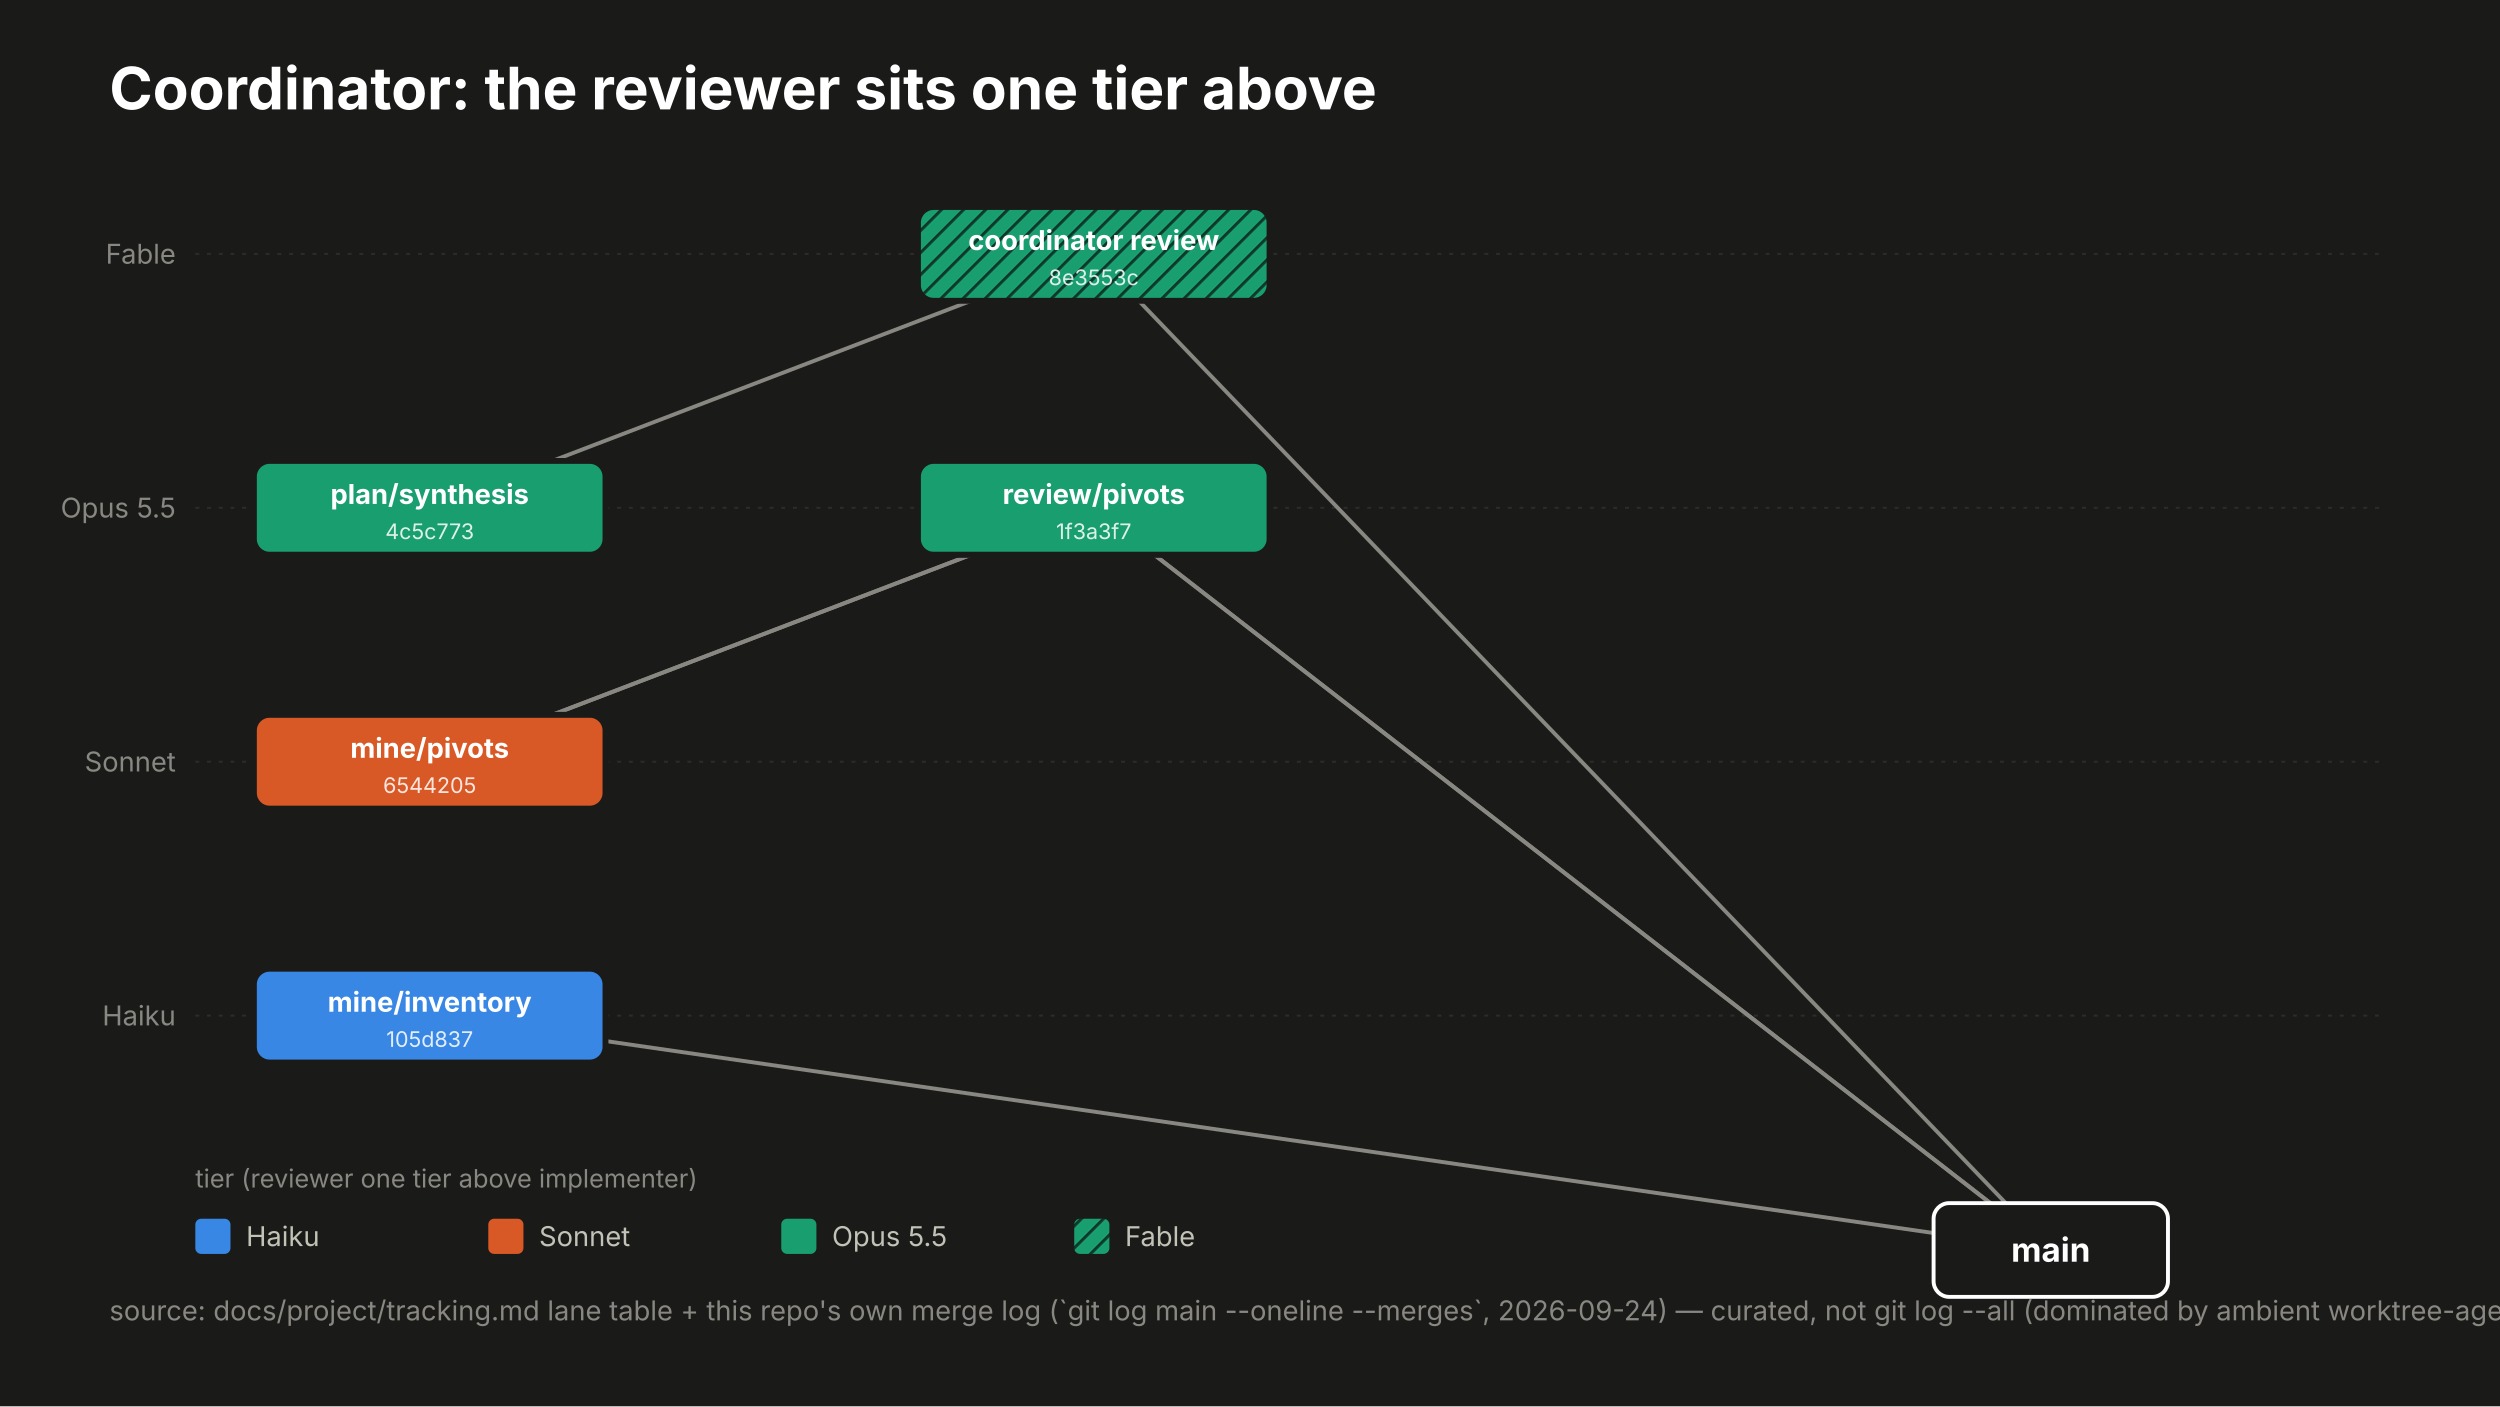
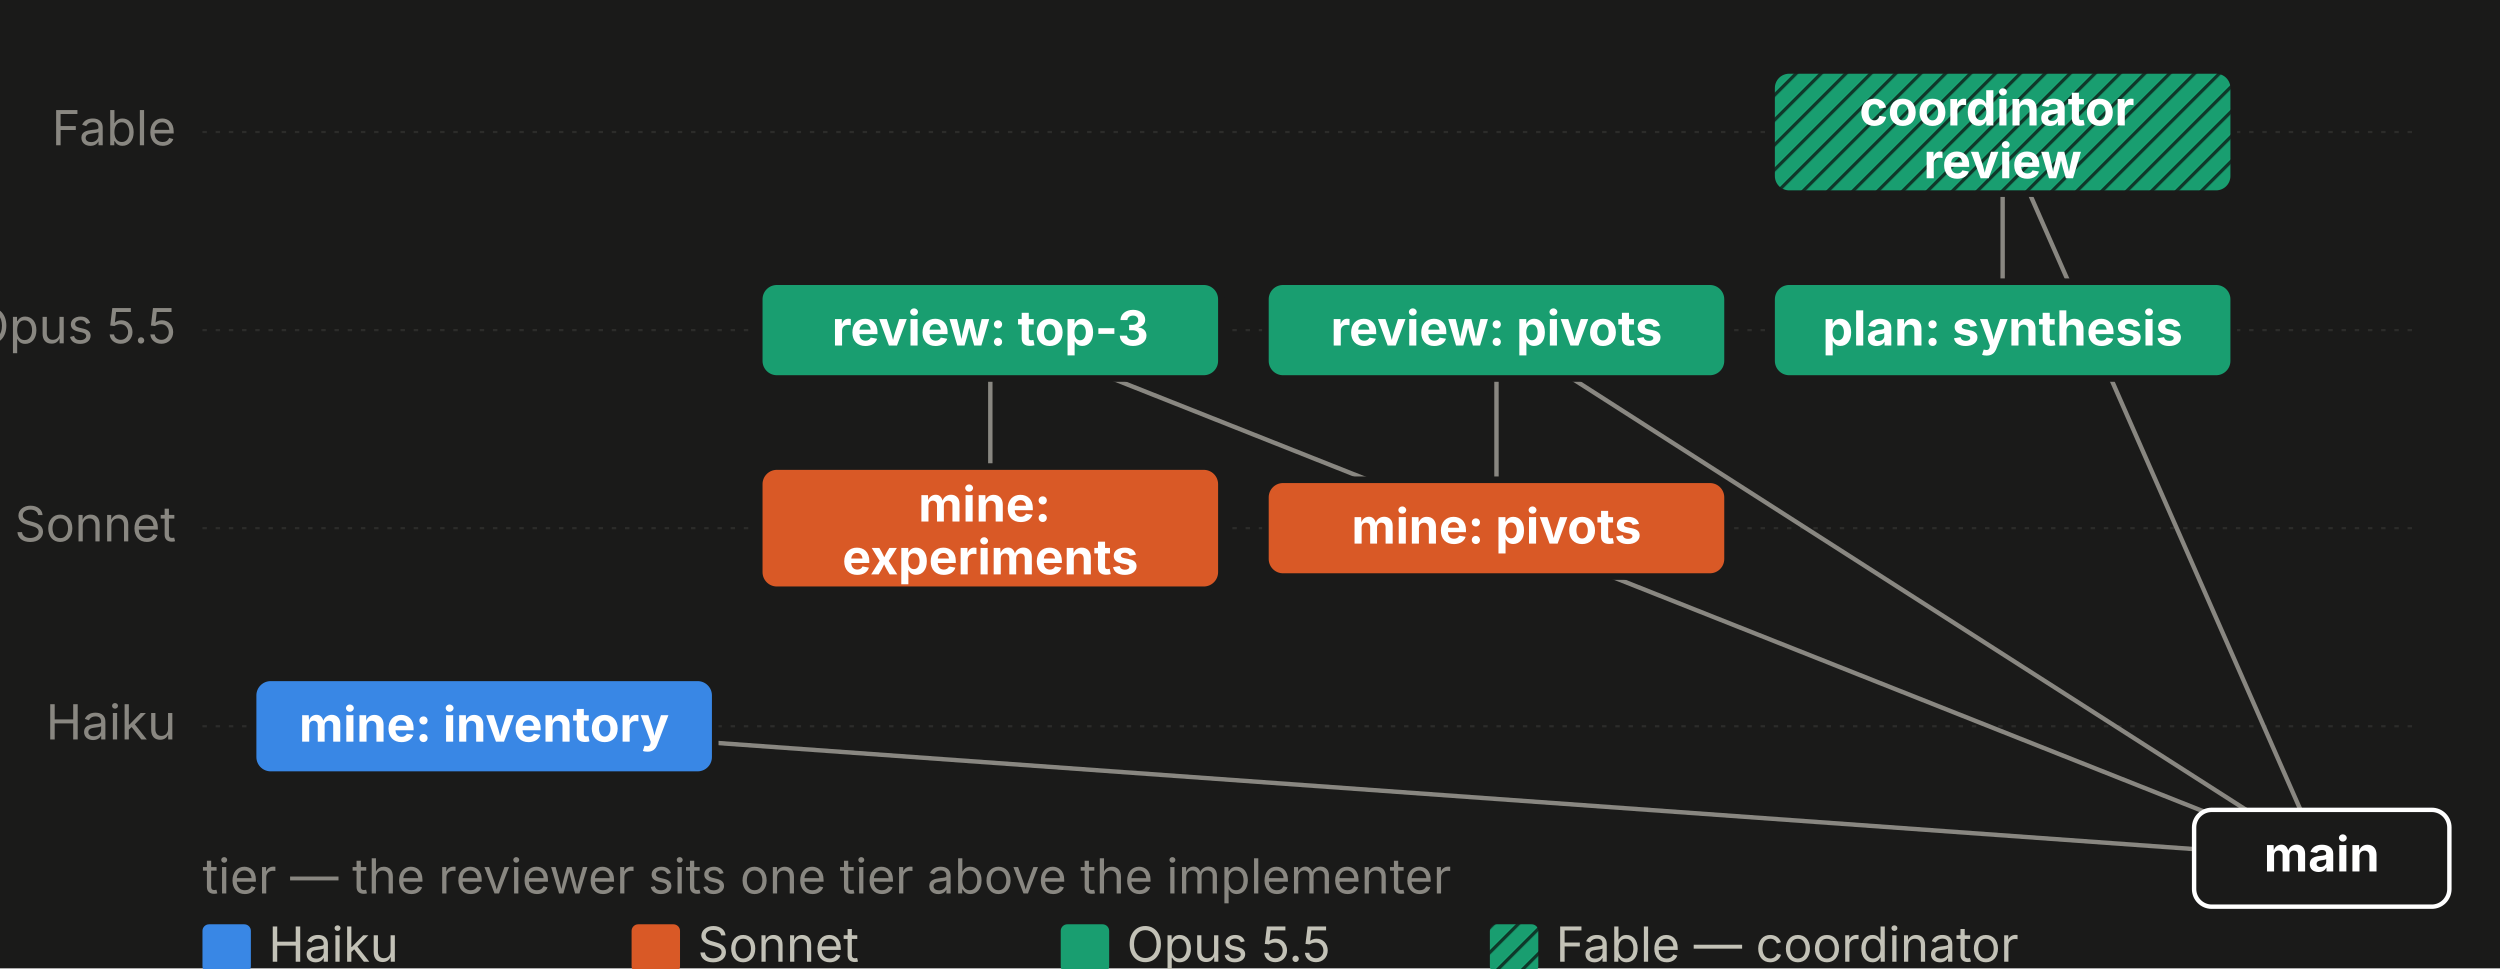
- <svg xmlns="http://www.w3.org/2000/svg" viewBox="0 0 1280 720" width="1280" height="720" font-family="system-ui, -apple-system, &quot;Segoe UI&quot;, sans-serif">
-   <rect x="0" y="0" width="1280" height="720" fill="#1a1a19" />
-   <text x="56" y="56" fill="#ffffff" font-size="30" font-weight="700">Coordinator: the reviewer sits one tier above</text>
+ <svg xmlns="http://www.w3.org/2000/svg" viewBox="0 0 1136 440" width="1136" height="440" font-family="system-ui, -apple-system, &quot;Segoe UI&quot;, sans-serif">
+   <rect x="0" y="0" width="1136" height="440" fill="#1a1a19" />
  <defs>
    <pattern id="hatch-fable" width="8" height="8" patternTransform="rotate(45)" patternUnits="userSpaceOnUse">
      <rect width="8" height="8" fill="#199e70" />
      <line x1="0" y1="0" x2="0" y2="8" stroke="#0f3b2c" stroke-width="3" />
    </pattern>
-     <marker id="arrow" markerWidth="10" markerHeight="10" refX="9" refY="3" orient="auto" markerUnits="strokeWidth">
+     <marker id="dag-arrow" markerWidth="10" markerHeight="10" refX="9" refY="3" orient="auto" markerUnits="strokeWidth">
      <path d="M0,0 L0,6 L9,3 z" fill="#898781" />
    </marker>
  </defs>
-   <text x="90" y="525" text-anchor="end" fill="#898781" font-size="14">Haiku</text>
-   <line x1="100" y1="520" x2="1220" y2="520" stroke="#2c2c2a" stroke-width="1" stroke-dasharray="2,4" />
-   <text x="90" y="395" text-anchor="end" fill="#898781" font-size="14">Sonnet</text>
-   <line x1="100" y1="390" x2="1220" y2="390" stroke="#2c2c2a" stroke-width="1" stroke-dasharray="2,4" />
-   <text x="90" y="265" text-anchor="end" fill="#898781" font-size="14">Opus 5.5</text>
-   <line x1="100" y1="260" x2="1220" y2="260" stroke="#2c2c2a" stroke-width="1" stroke-dasharray="2,4" />
-   <text x="90" y="135" text-anchor="end" fill="#898781" font-size="14">Fable</text>
-   <line x1="100" y1="130" x2="1220" y2="130" stroke="#2c2c2a" stroke-width="1" stroke-dasharray="2,4" />
-   <line x1="220" y1="520" x2="1050" y2="640" stroke="#898781" stroke-width="2" marker-end="url(#arrow)" />
-   <line x1="220" y1="390" x2="560" y2="260" stroke="#898781" stroke-width="2" marker-end="url(#arrow)" />
-   <line x1="560" y1="260" x2="1050" y2="640" stroke="#898781" stroke-width="2" marker-end="url(#arrow)" />
-   <line x1="220" y1="390" x2="560" y2="260" stroke="#898781" stroke-width="2" marker-end="url(#arrow)" />
-   <line x1="560" y1="260" x2="1050" y2="640" stroke="#898781" stroke-width="2" marker-end="url(#arrow)" />
-   <line x1="220" y1="260" x2="560" y2="130" stroke="#898781" stroke-width="2" marker-end="url(#arrow)" />
-   <line x1="560" y1="130" x2="1050" y2="640" stroke="#898781" stroke-width="2" marker-end="url(#arrow)" />
-   <rect x="990" y="616" width="120" height="48" rx="8" fill="#1a1a19" stroke="#ffffff" stroke-width="2" />
-   <text x="1050" y="646" text-anchor="middle" fill="#ffffff" font-size="17" font-weight="700">main</text>
-   <rect x="130" y="496" width="180" height="48" rx="8" fill="#3987e5" stroke="#1a1a19" stroke-width="3" />
-   <text x="220" y="518" text-anchor="middle" fill="#ffffff" font-size="14" font-weight="700">mine/inventory</text>
-   <text x="220" y="536" text-anchor="middle" fill="#ffffff" font-size="11" opacity="0.85">105d837</text>
-   <rect x="130" y="366" width="180" height="48" rx="8" fill="#d95926" stroke="#1a1a19" stroke-width="3" />
-   <text x="220" y="388" text-anchor="middle" fill="#ffffff" font-size="14" font-weight="700">mine/experiments</text>
-   <text x="220" y="406" text-anchor="middle" fill="#ffffff" font-size="11" opacity="0.85">e37492e</text>
-   <rect x="470" y="236" width="180" height="48" rx="8" fill="#199e70" stroke="#1a1a19" stroke-width="3" />
-   <text x="560" y="258" text-anchor="middle" fill="#ffffff" font-size="14" font-weight="700">review/experiments-top3</text>
-   <text x="560" y="276" text-anchor="middle" fill="#ffffff" font-size="11" opacity="0.85">6b0d9b9</text>
-   <rect x="130" y="366" width="180" height="48" rx="8" fill="#d95926" stroke="#1a1a19" stroke-width="3" />
-   <text x="220" y="388" text-anchor="middle" fill="#ffffff" font-size="14" font-weight="700">mine/pivots</text>
-   <text x="220" y="406" text-anchor="middle" fill="#ffffff" font-size="11" opacity="0.85">6544205</text>
-   <rect x="470" y="236" width="180" height="48" rx="8" fill="#199e70" stroke="#1a1a19" stroke-width="3" />
-   <text x="560" y="258" text-anchor="middle" fill="#ffffff" font-size="14" font-weight="700">review/pivots</text>
-   <text x="560" y="276" text-anchor="middle" fill="#ffffff" font-size="11" opacity="0.85">1f3a3f7</text>
-   <rect x="130" y="236" width="180" height="48" rx="8" fill="#199e70" stroke="#1a1a19" stroke-width="3" />
-   <text x="220" y="258" text-anchor="middle" fill="#ffffff" font-size="14" font-weight="700">plan/synthesis</text>
-   <text x="220" y="276" text-anchor="middle" fill="#ffffff" font-size="11" opacity="0.85">4c5c773</text>
-   <rect x="470" y="106" width="180" height="48" rx="8" fill="url(#hatch-fable)" stroke="#1a1a19" stroke-width="3" />
-   <text x="560" y="128" text-anchor="middle" fill="#ffffff" font-size="14" font-weight="700">coordinator review</text>
-   <text x="560" y="146" text-anchor="middle" fill="#ffffff" font-size="11" opacity="0.85">8e3553c</text>
-   <text x="100" y="608" fill="#898781" font-size="13">tier (reviewer one tier above implementer)</text>
-   <rect x="100" y="624" width="18" height="18" rx="3" fill="#3987e5" />
-   <text x="126" y="638" fill="#c3c2b7" font-size="14">Haiku</text>
-   <rect x="250" y="624" width="18" height="18" rx="3" fill="#d95926" />
-   <text x="276" y="638" fill="#c3c2b7" font-size="14">Sonnet</text>
-   <rect x="400" y="624" width="18" height="18" rx="3" fill="#199e70" />
-   <text x="426" y="638" fill="#c3c2b7" font-size="14">Opus 5.5</text>
-   <rect x="550" y="624" width="18" height="18" rx="3" fill="url(#hatch-fable)" />
-   <text x="576" y="638" fill="#c3c2b7" font-size="14">Fable</text>
-   <text x="56" y="676" fill="#898781" font-size="14">source: docs/project/tracking.md lane table + this repo's own merge log (`git log main --oneline --merges`, 2026-09-24) — curated, not git log --all (dominated by ambient worktree-agent-* branches)</text>
+   <text x="80" y="336" text-anchor="end" fill="#898781" font-size="22">Haiku</text>
+   <line x1="92" y1="330" x2="1096" y2="330" stroke="#2c2c2a" stroke-width="1" stroke-dasharray="2,4" />
+   <text x="80" y="246" text-anchor="end" fill="#898781" font-size="22">Sonnet</text>
+   <line x1="92" y1="240" x2="1096" y2="240" stroke="#2c2c2a" stroke-width="1" stroke-dasharray="2,4" />
+   <text x="80" y="156" text-anchor="end" fill="#898781" font-size="22">Opus 5.5</text>
+   <line x1="92" y1="150" x2="1096" y2="150" stroke="#2c2c2a" stroke-width="1" stroke-dasharray="2,4" />
+   <text x="80" y="66" text-anchor="end" fill="#898781" font-size="22">Fable</text>
+   <line x1="92" y1="60" x2="1096" y2="60" stroke="#2c2c2a" stroke-width="1" stroke-dasharray="2,4" />
+   <line x1="220" y1="330" x2="1055" y2="390" stroke="#898781" stroke-width="2" marker-end="url(#dag-arrow)" />
+   <line x1="450" y1="240" x2="450" y2="150" stroke="#898781" stroke-width="2" marker-end="url(#dag-arrow)" />
+   <line x1="450" y1="150" x2="1055" y2="390" stroke="#898781" stroke-width="2" marker-end="url(#dag-arrow)" />
+   <line x1="680" y1="240" x2="680" y2="150" stroke="#898781" stroke-width="2" marker-end="url(#dag-arrow)" />
+   <line x1="680" y1="150" x2="1055" y2="390" stroke="#898781" stroke-width="2" marker-end="url(#dag-arrow)" />
+   <line x1="910" y1="150" x2="910" y2="60" stroke="#898781" stroke-width="2" marker-end="url(#dag-arrow)" />
+   <line x1="910" y1="60" x2="1055" y2="390" stroke="#898781" stroke-width="2" marker-end="url(#dag-arrow)" />
+   <rect x="997" y="368" width="116" height="44" rx="8" fill="#1a1a19" stroke="#ffffff" stroke-width="2" />
+   <text x="1055" y="396" text-anchor="middle" fill="#ffffff" font-size="22" font-weight="700">main</text>
+   <rect x="115" y="308" width="210" height="44" rx="8" fill="#3987e5" stroke="#1a1a19" stroke-width="3" />
+   <text x="220" y="337" text-anchor="middle" fill="#ffffff" font-size="22" font-weight="700">
+     <tspan x="220" y="337">mine: inventory</tspan>
+   </text>
+   <rect x="345" y="212" width="210" height="56" rx="8" fill="#d95926" stroke="#1a1a19" stroke-width="3" />
+   <text x="450" y="237" text-anchor="middle" fill="#ffffff" font-size="22" font-weight="700">
+     <tspan x="450" y="237">mine:</tspan>
+     <tspan x="450" y="261">experiments</tspan>
+   </text>
+   <rect x="345" y="128" width="210" height="44" rx="8" fill="#199e70" stroke="#1a1a19" stroke-width="3" />
+   <text x="450" y="157" text-anchor="middle" fill="#ffffff" font-size="22" font-weight="700">
+     <tspan x="450" y="157">review: top-3</tspan>
+   </text>
+   <rect x="575" y="218" width="210" height="44" rx="8" fill="#d95926" stroke="#1a1a19" stroke-width="3" />
+   <text x="680" y="247" text-anchor="middle" fill="#ffffff" font-size="22" font-weight="700">
+     <tspan x="680" y="247">mine: pivots</tspan>
+   </text>
+   <rect x="575" y="128" width="210" height="44" rx="8" fill="#199e70" stroke="#1a1a19" stroke-width="3" />
+   <text x="680" y="157" text-anchor="middle" fill="#ffffff" font-size="22" font-weight="700">
+     <tspan x="680" y="157">review: pivots</tspan>
+   </text>
+   <rect x="805" y="128" width="210" height="44" rx="8" fill="#199e70" stroke="#1a1a19" stroke-width="3" />
+   <text x="910" y="157" text-anchor="middle" fill="#ffffff" font-size="22" font-weight="700">
+     <tspan x="910" y="157">plan: synthesis</tspan>
+   </text>
+   <rect x="805" y="32" width="210" height="56" rx="8" fill="url(#hatch-fable)" stroke="#1a1a19" stroke-width="3" />
+   <text x="910" y="57" text-anchor="middle" fill="#ffffff" font-size="22" font-weight="700">
+     <tspan x="910" y="57">coordinator</tspan>
+     <tspan x="910" y="81">review</tspan>
+   </text>
+   <text x="92" y="406" fill="#898781" font-size="22">tier — the reviewer sits one tier above the implementer</text>
+   <rect x="92" y="420" width="22" height="22" rx="3" fill="#3987e5" />
+   <text x="122" y="437" fill="#c3c2b7" font-size="22">Haiku</text>
+   <rect x="287" y="420" width="22" height="22" rx="3" fill="#d95926" />
+   <text x="317" y="437" fill="#c3c2b7" font-size="22">Sonnet</text>
+   <rect x="482" y="420" width="22" height="22" rx="3" fill="#199e70" />
+   <text x="512" y="437" fill="#c3c2b7" font-size="22">Opus 5.5</text>
+   <rect x="677" y="420" width="22" height="22" rx="3" fill="url(#hatch-fable)" />
+   <text x="707" y="437" fill="#c3c2b7" font-size="22">Fable — coordinator</text>
</svg>
